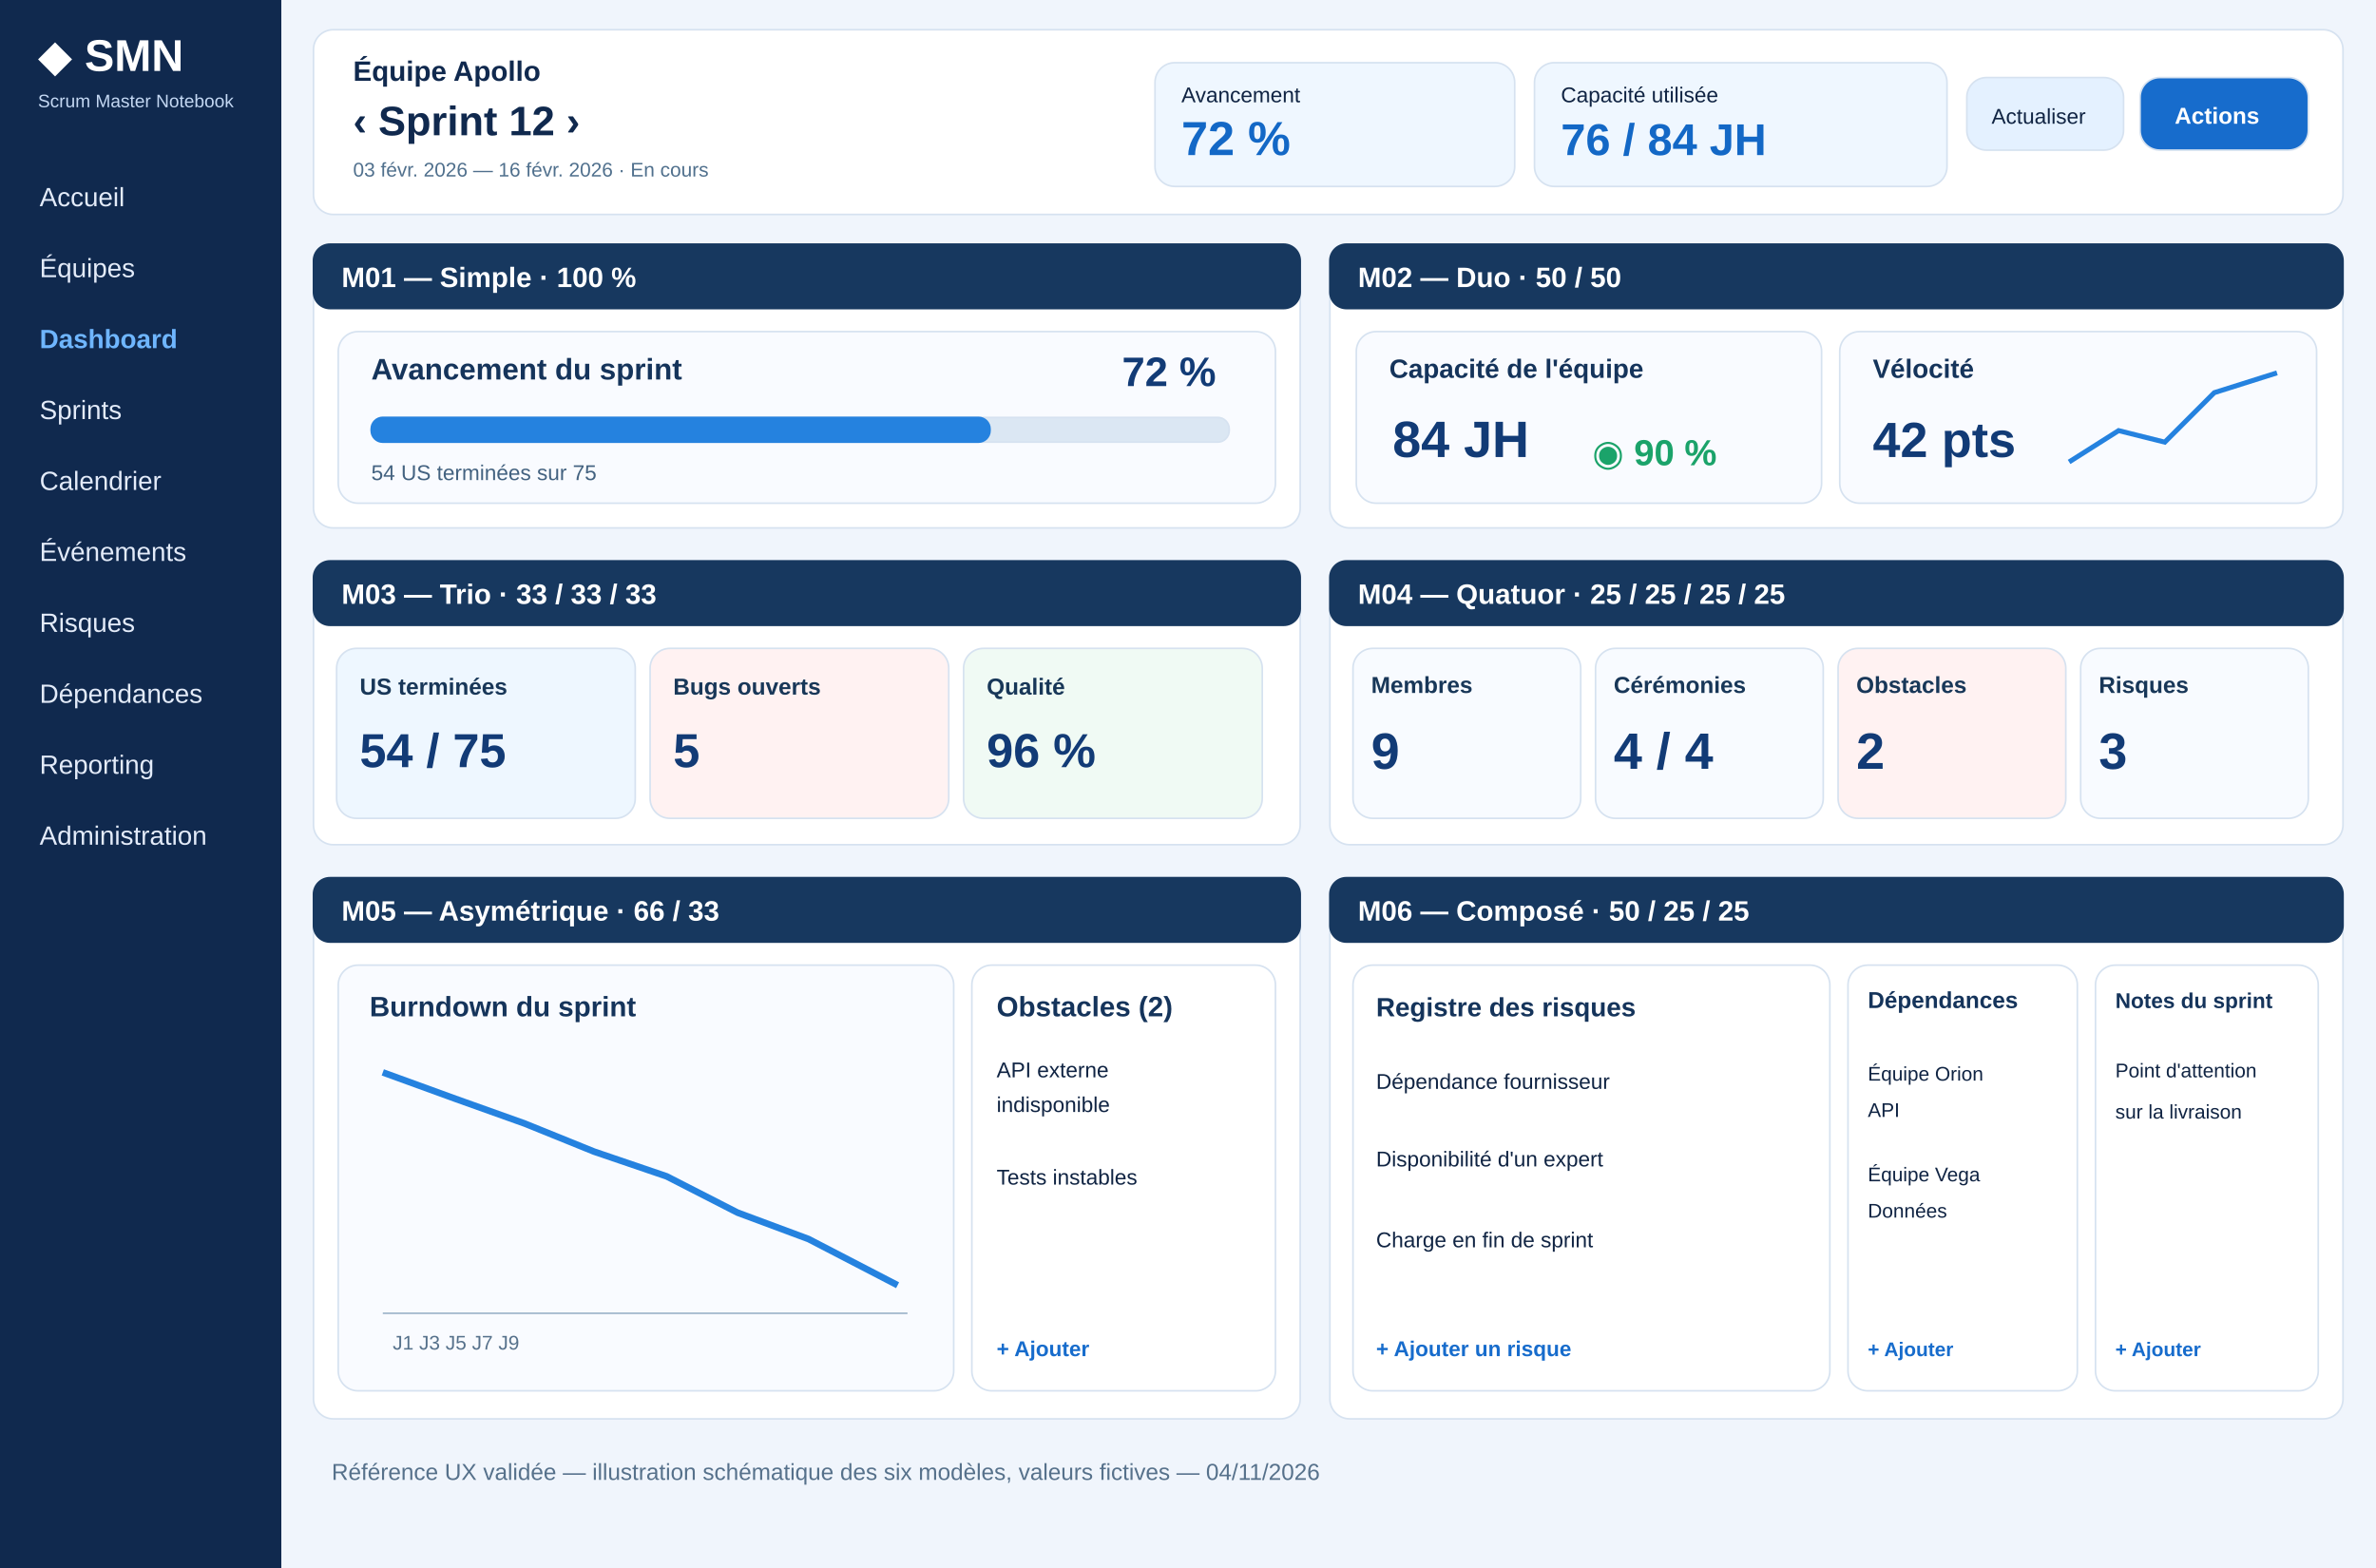
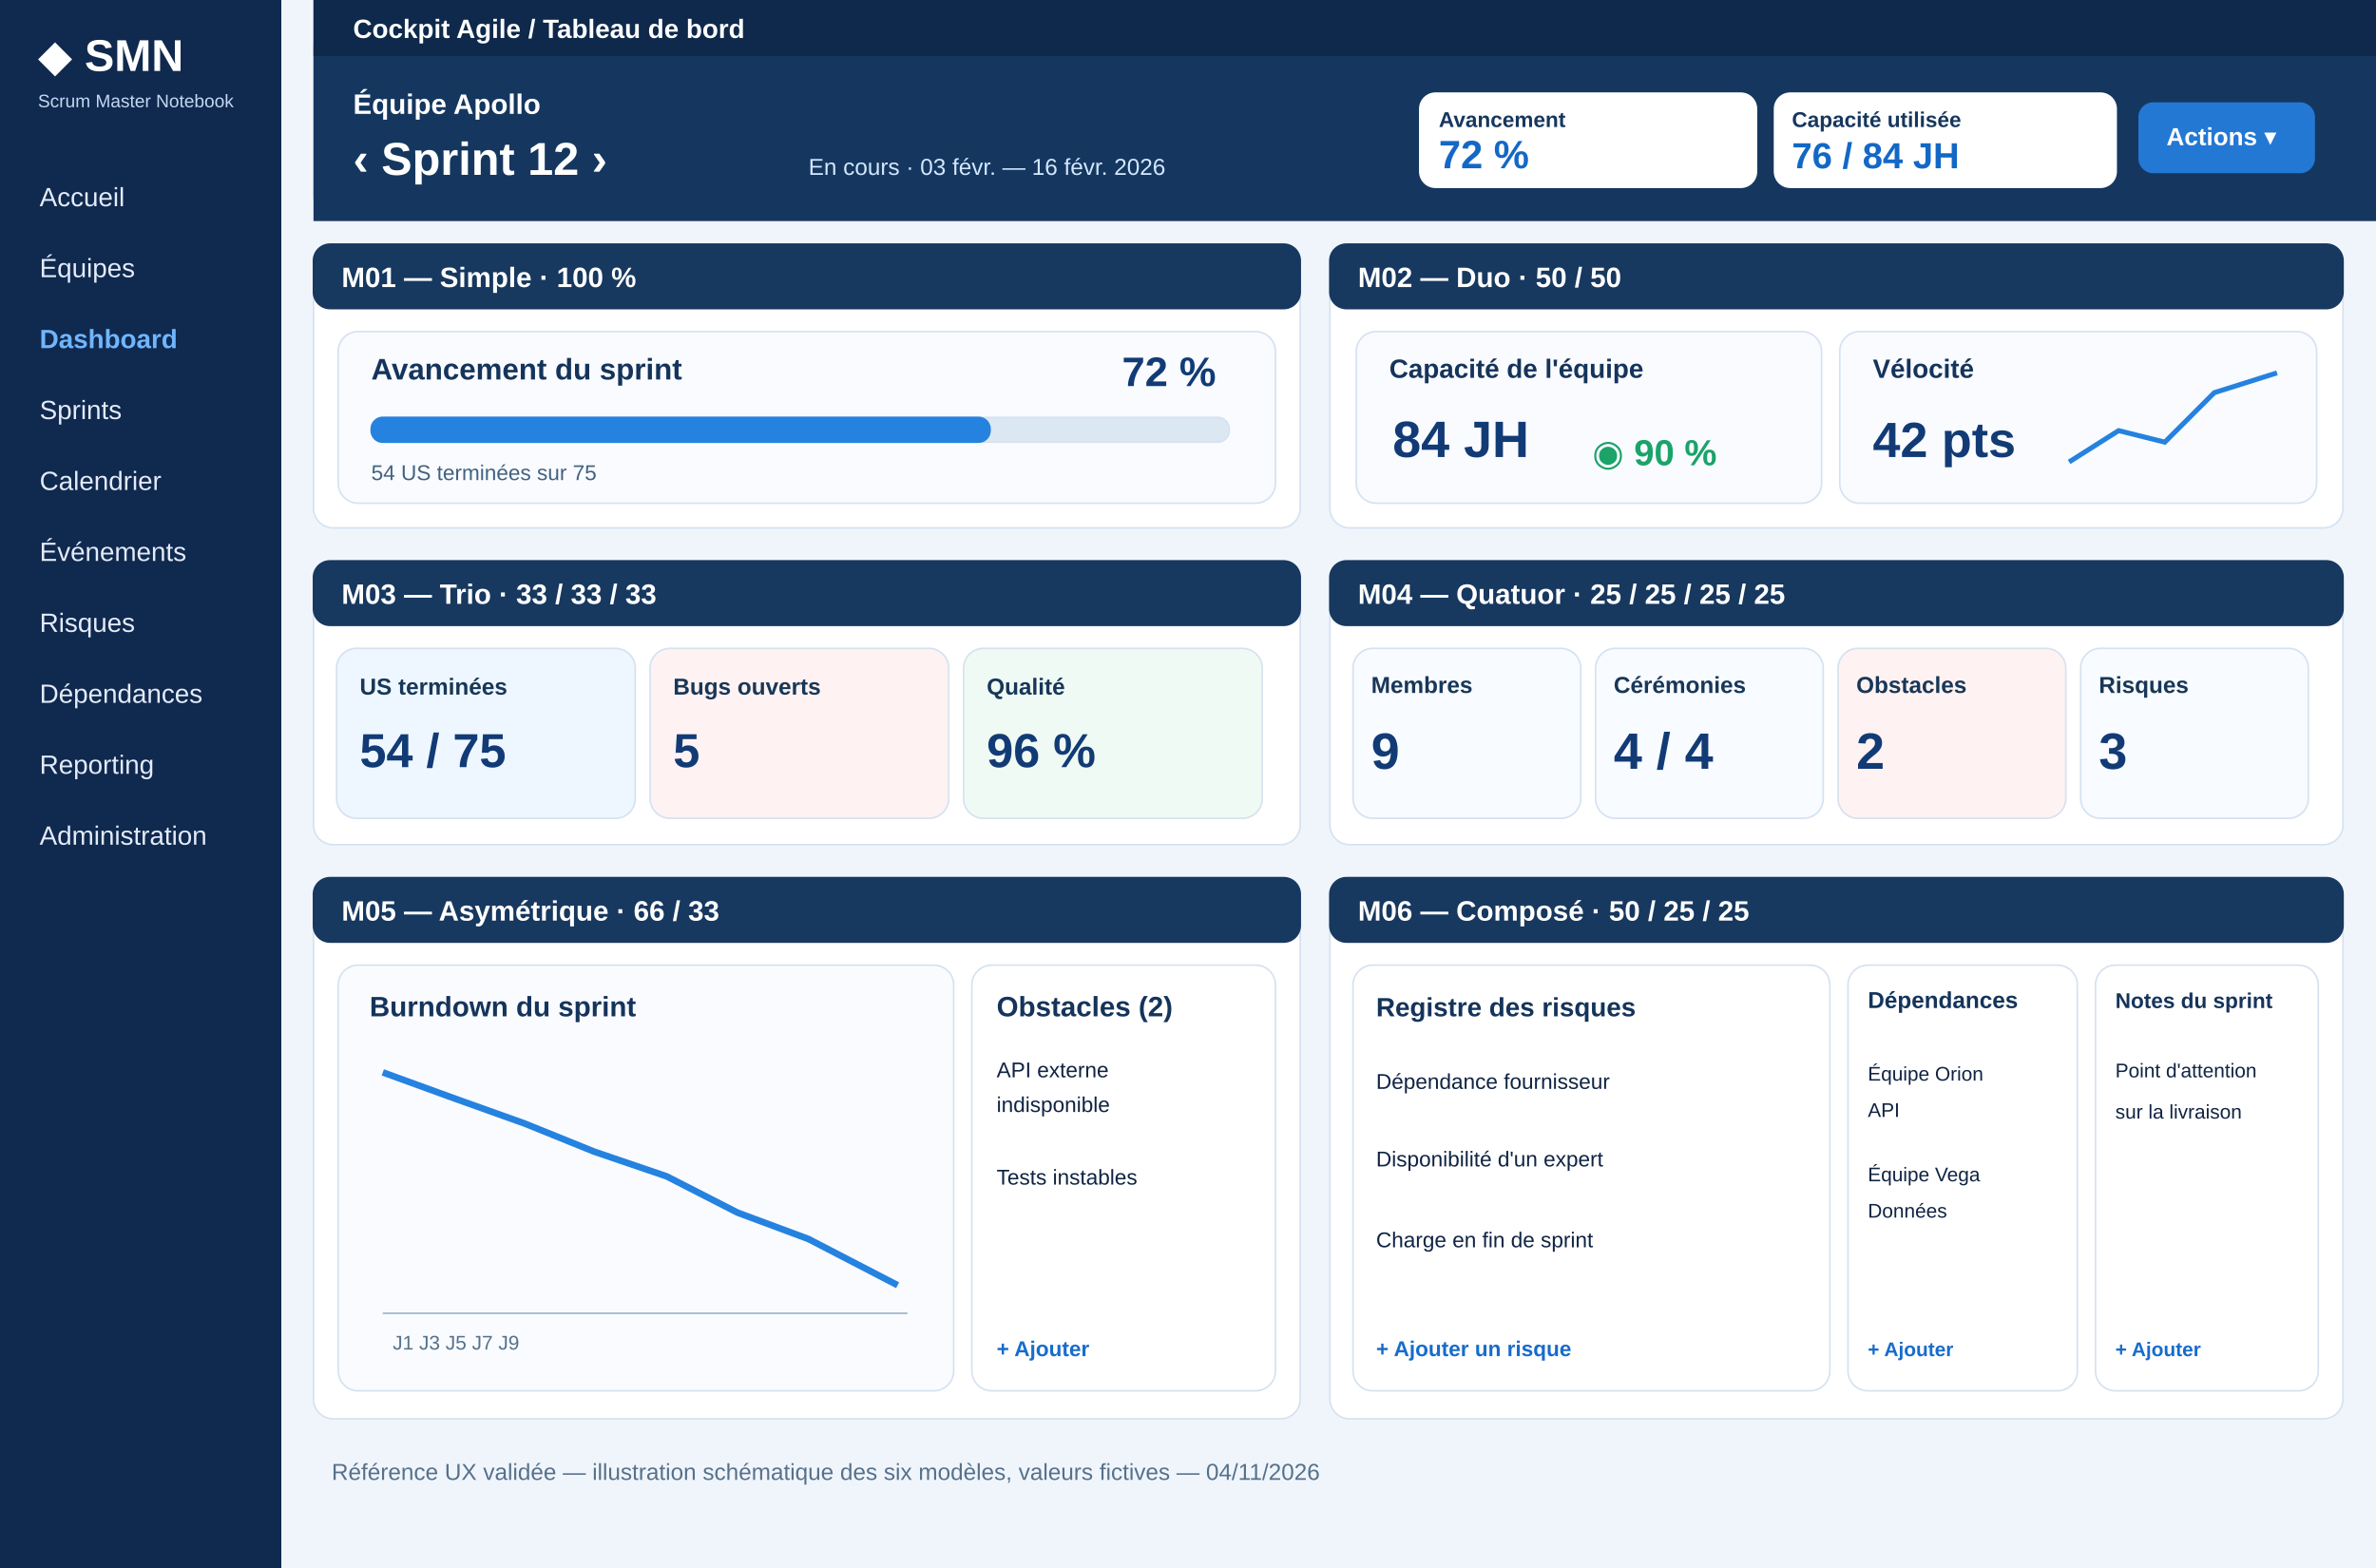
<svg xmlns="http://www.w3.org/2000/svg" width="1440" height="950" viewBox="0 0 1440 950">
  <rect x="0" y="0" width="1440" height="950" rx="0" fill="#f0f5fc" stroke="#f0f5fc" />
  <rect x="0" y="0" width="170" height="950" rx="0" fill="#10294e" stroke="#10294e" />
  <text x="23" y="43" font-family="Arial,Segoe UI,sans-serif" font-size="27" font-weight="700" fill="#fff">◆ SMN</text>
  <text x="23" y="65" font-family="Arial,Segoe UI,sans-serif" font-size="11" font-weight="500" fill="#c4d8f3">Scrum Master Notebook</text>
  <text x="24" y="125" font-family="Arial,Segoe UI,sans-serif" font-size="16" font-weight="400" fill="#e3ebf9">Accueil</text>
  <text x="24" y="168" font-family="Arial,Segoe UI,sans-serif" font-size="16" font-weight="400" fill="#e3ebf9">Équipes</text>
  <text x="24" y="211" font-family="Arial,Segoe UI,sans-serif" font-size="16" font-weight="700" fill="#6fb6ff">Dashboard</text>
  <text x="24" y="254" font-family="Arial,Segoe UI,sans-serif" font-size="16" font-weight="400" fill="#e3ebf9">Sprints</text>
  <text x="24" y="297" font-family="Arial,Segoe UI,sans-serif" font-size="16" font-weight="400" fill="#e3ebf9">Calendrier</text>
  <text x="24" y="340" font-family="Arial,Segoe UI,sans-serif" font-size="16" font-weight="400" fill="#e3ebf9">Événements</text>
  <text x="24" y="383" font-family="Arial,Segoe UI,sans-serif" font-size="16" font-weight="400" fill="#e3ebf9">Risques</text>
  <text x="24" y="426" font-family="Arial,Segoe UI,sans-serif" font-size="16" font-weight="400" fill="#e3ebf9">Dépendances</text>
  <text x="24" y="469" font-family="Arial,Segoe UI,sans-serif" font-size="16" font-weight="400" fill="#e3ebf9">Reporting</text>
  <text x="24" y="512" font-family="Arial,Segoe UI,sans-serif" font-size="16" font-weight="400" fill="#e3ebf9">Administration</text>
  <rect x="190" y="18" width="1230" height="112" rx="12" fill="#fff" stroke="#d6e2f0" />
  <text x="214" y="49" font-family="Arial,Segoe UI,sans-serif" font-size="17" font-weight="700" fill="#10294e">Équipe Apollo</text>
  <text x="214" y="82" font-family="Arial,Segoe UI,sans-serif" font-size="25" font-weight="700" fill="#10294e">‹   Sprint 12   ›</text>
  <text x="214" y="107" font-family="Arial,Segoe UI,sans-serif" font-size="12" font-weight="500" fill="#50708d">03 févr. 2026 — 16 févr. 2026 · En cours</text>
  <rect x="700" y="38" width="218" height="75" rx="12" fill="#eff7ff" stroke="#d6e2f0" />
  <text x="716" y="62" font-family="Arial,Segoe UI,sans-serif" font-size="13" font-weight="500" fill="#102443">Avancement</text>
  <text x="716" y="94" font-family="Arial,Segoe UI,sans-serif" font-size="29" font-weight="700" fill="#1368c6">72 %</text>
  <rect x="930" y="38" width="250" height="75" rx="12" fill="#eff7ff" stroke="#d6e2f0" />
  <text x="946" y="62" font-family="Arial,Segoe UI,sans-serif" font-size="13" font-weight="500" fill="#102443">Capacité utilisée</text>
  <text x="946" y="94" font-family="Arial,Segoe UI,sans-serif" font-size="27" font-weight="700" fill="#1368c6">76 / 84 JH</text>
  <rect x="1192" y="47" width="95" height="44" rx="12" fill="#e4f1ff" stroke="#d6e2f0" />
  <text x="1207" y="75" font-family="Arial,Segoe UI,sans-serif" font-size="13" font-weight="500" fill="#102443">Actualiser</text>
  <rect x="1297" y="47" width="102" height="44" rx="12" fill="#176ccc" stroke="#d6e2f0" />
  <text x="1318" y="75" font-family="Arial,Segoe UI,sans-serif" font-size="14" font-weight="700" fill="#fff">Actions</text>
  <rect x="190" y="148" width="598" height="172" rx="12" fill="#fff" stroke="#d6e2f0" />
  <rect x="190" y="148" width="598" height="39" rx="10" fill="#17385f" stroke="#17385f" />
  <text x="207" y="174" font-family="Arial,Segoe UI,sans-serif" font-size="17" font-weight="700" fill="#fff">M01 — Simple · 100 %</text>
  <rect x="205" y="201" width="568" height="104" rx="12" fill="#f9fbff" stroke="#d6e2f0" />
  <text x="225" y="230" font-family="Arial,Segoe UI,sans-serif" font-size="18" font-weight="700" fill="#15345b">Avancement du sprint</text>
  <text x="680" y="234" font-family="Arial,Segoe UI,sans-serif" font-size="25" font-weight="700" fill="#123b76">72 %</text>
  <rect x="225" y="253" width="520" height="15" rx="7" fill="#dbe7f3" stroke="#d6e2f0" />
  <rect x="225" y="253" width="375" height="15" rx="7" fill="#2582df" stroke="#2582df" />
  <text x="225" y="291" font-family="Arial,Segoe UI,sans-serif" font-size="13" font-weight="500" fill="#436280">54 US terminées sur 75</text>
  <rect x="806" y="148" width="614" height="172" rx="12" fill="#fff" stroke="#d6e2f0" />
  <rect x="806" y="148" width="614" height="39" rx="10" fill="#17385f" stroke="#17385f" />
  <text x="823" y="174" font-family="Arial,Segoe UI,sans-serif" font-size="17" font-weight="700" fill="#fff">M02 — Duo · 50 / 50</text>
  <rect x="822" y="201" width="282" height="104" rx="12" fill="#f9fbff" stroke="#d6e2f0" />
  <text x="842" y="229" font-family="Arial,Segoe UI,sans-serif" font-size="16" font-weight="700" fill="#15345b">Capacité de l'équipe</text>
  <text x="844" y="277" font-family="Arial,Segoe UI,sans-serif" font-size="31" font-weight="700" fill="#123b76">84 JH</text>
  <text x="965" y="282" font-family="Arial,Segoe UI,sans-serif" font-size="22" font-weight="700" fill="#1ba36a">◉ 90 %</text>
  <rect x="1115" y="201" width="289" height="104" rx="12" fill="#f9fbff" stroke="#d6e2f0" />
  <text x="1135" y="229" font-family="Arial,Segoe UI,sans-serif" font-size="16" font-weight="700" fill="#15345b">Vélocité</text>
  <text x="1135" y="277" font-family="Arial,Segoe UI,sans-serif" font-size="30" font-weight="700" fill="#123b76">42 pts</text>
  <polyline points="1254,280 1284,261 1312,268 1342,238 1380,226" stroke="#2582df" stroke-width="3" fill="none" />
  <rect x="190" y="340" width="598" height="172" rx="12" fill="#fff" stroke="#d6e2f0" />
  <rect x="190" y="340" width="598" height="39" rx="10" fill="#17385f" stroke="#17385f" />
  <text x="207" y="366" font-family="Arial,Segoe UI,sans-serif" font-size="17" font-weight="700" fill="#fff">M03 — Trio · 33 / 33 / 33</text>
  <rect x="204" y="393" width="181" height="103" rx="12" fill="#eef7ff" stroke="#d6e2f0" />
  <text x="218" y="421" font-family="Arial,Segoe UI,sans-serif" font-size="14" font-weight="700" fill="#183758">US terminées</text>
  <text x="218" y="465" font-family="Arial,Segoe UI,sans-serif" font-size="29" font-weight="700" fill="#123b76">54 / 75</text>
  <rect x="394" y="393" width="181" height="103" rx="12" fill="#fff2f2" stroke="#d6e2f0" />
  <text x="408" y="421" font-family="Arial,Segoe UI,sans-serif" font-size="14" font-weight="700" fill="#183758">Bugs ouverts</text>
  <text x="408" y="465" font-family="Arial,Segoe UI,sans-serif" font-size="29" font-weight="700" fill="#123b76">5</text>
  <rect x="584" y="393" width="181" height="103" rx="12" fill="#f0faf4" stroke="#d6e2f0" />
  <text x="598" y="421" font-family="Arial,Segoe UI,sans-serif" font-size="14" font-weight="700" fill="#183758">Qualité</text>
  <text x="598" y="465" font-family="Arial,Segoe UI,sans-serif" font-size="29" font-weight="700" fill="#123b76">96 %</text>
  <rect x="806" y="340" width="614" height="172" rx="12" fill="#fff" stroke="#d6e2f0" />
  <rect x="806" y="340" width="614" height="39" rx="10" fill="#17385f" stroke="#17385f" />
  <text x="823" y="366" font-family="Arial,Segoe UI,sans-serif" font-size="17" font-weight="700" fill="#fff">M04 — Quatuor · 25 / 25 / 25 / 25</text>
  <rect x="820" y="393" width="138" height="103" rx="12" fill="#f8fbff" stroke="#d6e2f0" />
  <text x="831" y="420" font-family="Arial,Segoe UI,sans-serif" font-size="14" font-weight="700" fill="#183758">Membres</text>
  <text x="831" y="466" font-family="Arial,Segoe UI,sans-serif" font-size="31" font-weight="700" fill="#123b76">9</text>
  <rect x="967" y="393" width="138" height="103" rx="12" fill="#f8fbff" stroke="#d6e2f0" />
  <text x="978" y="420" font-family="Arial,Segoe UI,sans-serif" font-size="14" font-weight="700" fill="#183758">Cérémonies</text>
  <text x="978" y="466" font-family="Arial,Segoe UI,sans-serif" font-size="31" font-weight="700" fill="#123b76">4 / 4</text>
  <rect x="1114" y="393" width="138" height="103" rx="12" fill="#fff2f2" stroke="#d6e2f0" />
  <text x="1125" y="420" font-family="Arial,Segoe UI,sans-serif" font-size="14" font-weight="700" fill="#183758">Obstacles</text>
  <text x="1125" y="466" font-family="Arial,Segoe UI,sans-serif" font-size="31" font-weight="700" fill="#123b76">2</text>
  <rect x="1261" y="393" width="138" height="103" rx="12" fill="#f8fbff" stroke="#d6e2f0" />
  <text x="1272" y="420" font-family="Arial,Segoe UI,sans-serif" font-size="14" font-weight="700" fill="#183758">Risques</text>
  <text x="1272" y="466" font-family="Arial,Segoe UI,sans-serif" font-size="31" font-weight="700" fill="#123b76">3</text>
  <rect x="190" y="532" width="598" height="328" rx="12" fill="#fff" stroke="#d6e2f0" />
  <rect x="190" y="532" width="598" height="39" rx="10" fill="#17385f" stroke="#17385f" />
  <text x="207" y="558" font-family="Arial,Segoe UI,sans-serif" font-size="17" font-weight="700" fill="#fff">M05 — Asymétrique · 66 / 33</text>
  <rect x="205" y="585" width="373" height="258" rx="12" fill="#f9fbff" stroke="#d6e2f0" />
  <text x="224" y="616" font-family="Arial,Segoe UI,sans-serif" font-size="17" font-weight="700" fill="#15345b">Burndown du sprint</text>
  <polyline points="232,650 276,666 318,681 360,698 404,713 447,735 490,751 544,779" stroke="#2582df" stroke-width="4" fill="none" />
  <line x1="232" y1="796" x2="550" y2="796" stroke="#9fb7cb" />
  <text x="238" y="818" font-family="Arial,Segoe UI,sans-serif" font-size="12" font-weight="500" fill="#56718b">J1       J3       J5       J7       J9</text>
  <rect x="589" y="585" width="184" height="258" rx="12" fill="#fff" stroke="#d6e2f0" />
  <text x="604" y="616" font-family="Arial,Segoe UI,sans-serif" font-size="17" font-weight="700" fill="#15345b">Obstacles (2)</text>
  <text x="604" y="653" font-family="Arial,Segoe UI,sans-serif" font-size="13" font-weight="500" fill="#102443">API externe</text>
  <text x="604" y="674" font-family="Arial,Segoe UI,sans-serif" font-size="13" font-weight="500" fill="#102443">indisponible</text>
  <text x="604" y="718" font-family="Arial,Segoe UI,sans-serif" font-size="13" font-weight="500" fill="#102443">Tests instables</text>
  <text x="604" y="822" font-family="Arial,Segoe UI,sans-serif" font-size="13" font-weight="700" fill="#176ccc">+ Ajouter</text>
  <rect x="806" y="532" width="614" height="328" rx="12" fill="#fff" stroke="#d6e2f0" />
  <rect x="806" y="532" width="614" height="39" rx="10" fill="#17385f" stroke="#17385f" />
  <text x="823" y="558" font-family="Arial,Segoe UI,sans-serif" font-size="17" font-weight="700" fill="#fff">M06 — Composé · 50 / 25 / 25</text>
  <rect x="820" y="585" width="289" height="258" rx="12" fill="#fff" stroke="#d6e2f0" />
  <text x="834" y="616" font-family="Arial,Segoe UI,sans-serif" font-size="16" font-weight="700" fill="#15345b">Registre des risques</text>
  <text x="834" y="660" font-family="Arial,Segoe UI,sans-serif" font-size="13" font-weight="500" fill="#102443">Dépendance fournisseur</text>
  <text x="834" y="707" font-family="Arial,Segoe UI,sans-serif" font-size="13" font-weight="500" fill="#102443">Disponibilité d'un expert</text>
  <text x="834" y="756" font-family="Arial,Segoe UI,sans-serif" font-size="13" font-weight="500" fill="#102443">Charge en fin de sprint</text>
  <text x="834" y="822" font-family="Arial,Segoe UI,sans-serif" font-size="13" font-weight="700" fill="#176ccc">+ Ajouter un risque</text>
  <rect x="1120" y="585" width="139" height="258" rx="12" fill="#fff" stroke="#d6e2f0" />
  <text x="1132" y="611" font-family="Arial,Segoe UI,sans-serif" font-size="14" font-weight="700" fill="#15345b">Dépendances</text>
  <text x="1132" y="655" font-family="Arial,Segoe UI,sans-serif" font-size="12" font-weight="500" fill="#102443">Équipe Orion</text>
  <text x="1132" y="677" font-family="Arial,Segoe UI,sans-serif" font-size="12" font-weight="500" fill="#102443">API</text>
  <text x="1132" y="716" font-family="Arial,Segoe UI,sans-serif" font-size="12" font-weight="500" fill="#102443">Équipe Vega</text>
  <text x="1132" y="738" font-family="Arial,Segoe UI,sans-serif" font-size="12" font-weight="500" fill="#102443">Données</text>
  <text x="1132" y="822" font-family="Arial,Segoe UI,sans-serif" font-size="12" font-weight="700" fill="#176ccc">+ Ajouter</text>
  <rect x="1270" y="585" width="135" height="258" rx="12" fill="#fff" stroke="#d6e2f0" />
  <text x="1282" y="611" font-family="Arial,Segoe UI,sans-serif" font-size="13" font-weight="700" fill="#15345b">Notes du sprint</text>
  <text x="1282" y="653" font-family="Arial,Segoe UI,sans-serif" font-size="12" font-weight="500" fill="#102443">Point d'attention</text>
  <text x="1282" y="678" font-family="Arial,Segoe UI,sans-serif" font-size="12" font-weight="500" fill="#102443">sur la livraison</text>
  <text x="1282" y="822" font-family="Arial,Segoe UI,sans-serif" font-size="12" font-weight="700" fill="#176ccc">+ Ajouter</text>
  <text x="201" y="897" font-family="Arial,Segoe UI,sans-serif" font-size="14" font-weight="500" fill="#56718b">Référence UX validée — illustration schématique des six modèles, valeurs fictives — 04/11/2026</text>
+   <rect x="190" y="0" width="1250" height="134" rx="0" fill="#15375f" />
+   <rect x="190" y="0" width="1250" height="34" rx="0" fill="#0e294b" />
+   <text x="214" y="23" font-family="Arial,Segoe UI,sans-serif" font-size="16" fill="#fff" font-weight="600">Cockpit Agile   /   Tableau de bord</text>
+   <text x="214" y="69" font-family="Arial,Segoe UI,sans-serif" font-size="17" fill="#fff" font-weight="600">Équipe Apollo</text>
+   <text x="214" y="106" font-family="Arial,Segoe UI,sans-serif" font-size="28" fill="#fff" font-weight="600">‹   Sprint 12   ›</text>
+   <text x="490" y="106" font-family="Arial,Segoe UI,sans-serif" font-size="14" fill="#d3e7ff" font-weight="400">En cours · 03 févr. — 16 févr. 2026</text>
+   <rect x="860" y="56" width="205" height="58" rx="10" fill="#fff" />
+   <text x="872" y="77" font-family="Arial,Segoe UI,sans-serif" font-size="13" fill="#16375e" font-weight="600">Avancement</text>
+   <text x="872" y="102" font-family="Arial,Segoe UI,sans-serif" font-size="24" fill="#1368c6" font-weight="700">72 %</text>
+   <rect x="1075" y="56" width="208" height="58" rx="10" fill="#fff" />
+   <text x="1086" y="77" font-family="Arial,Segoe UI,sans-serif" font-size="13" fill="#16375e" font-weight="600">Capacité utilisée</text>
+   <text x="1086" y="102" font-family="Arial,Segoe UI,sans-serif" font-size="22" fill="#1368c6" font-weight="700">76 / 84 JH</text>
+   <rect x="1296" y="62" width="107" height="43" rx="9" fill="#2378d4" />
+   <text x="1313" y="88" font-family="Arial,Segoe UI,sans-serif" font-size="15" fill="#fff" font-weight="600">Actions  ▾</text>
</svg>
